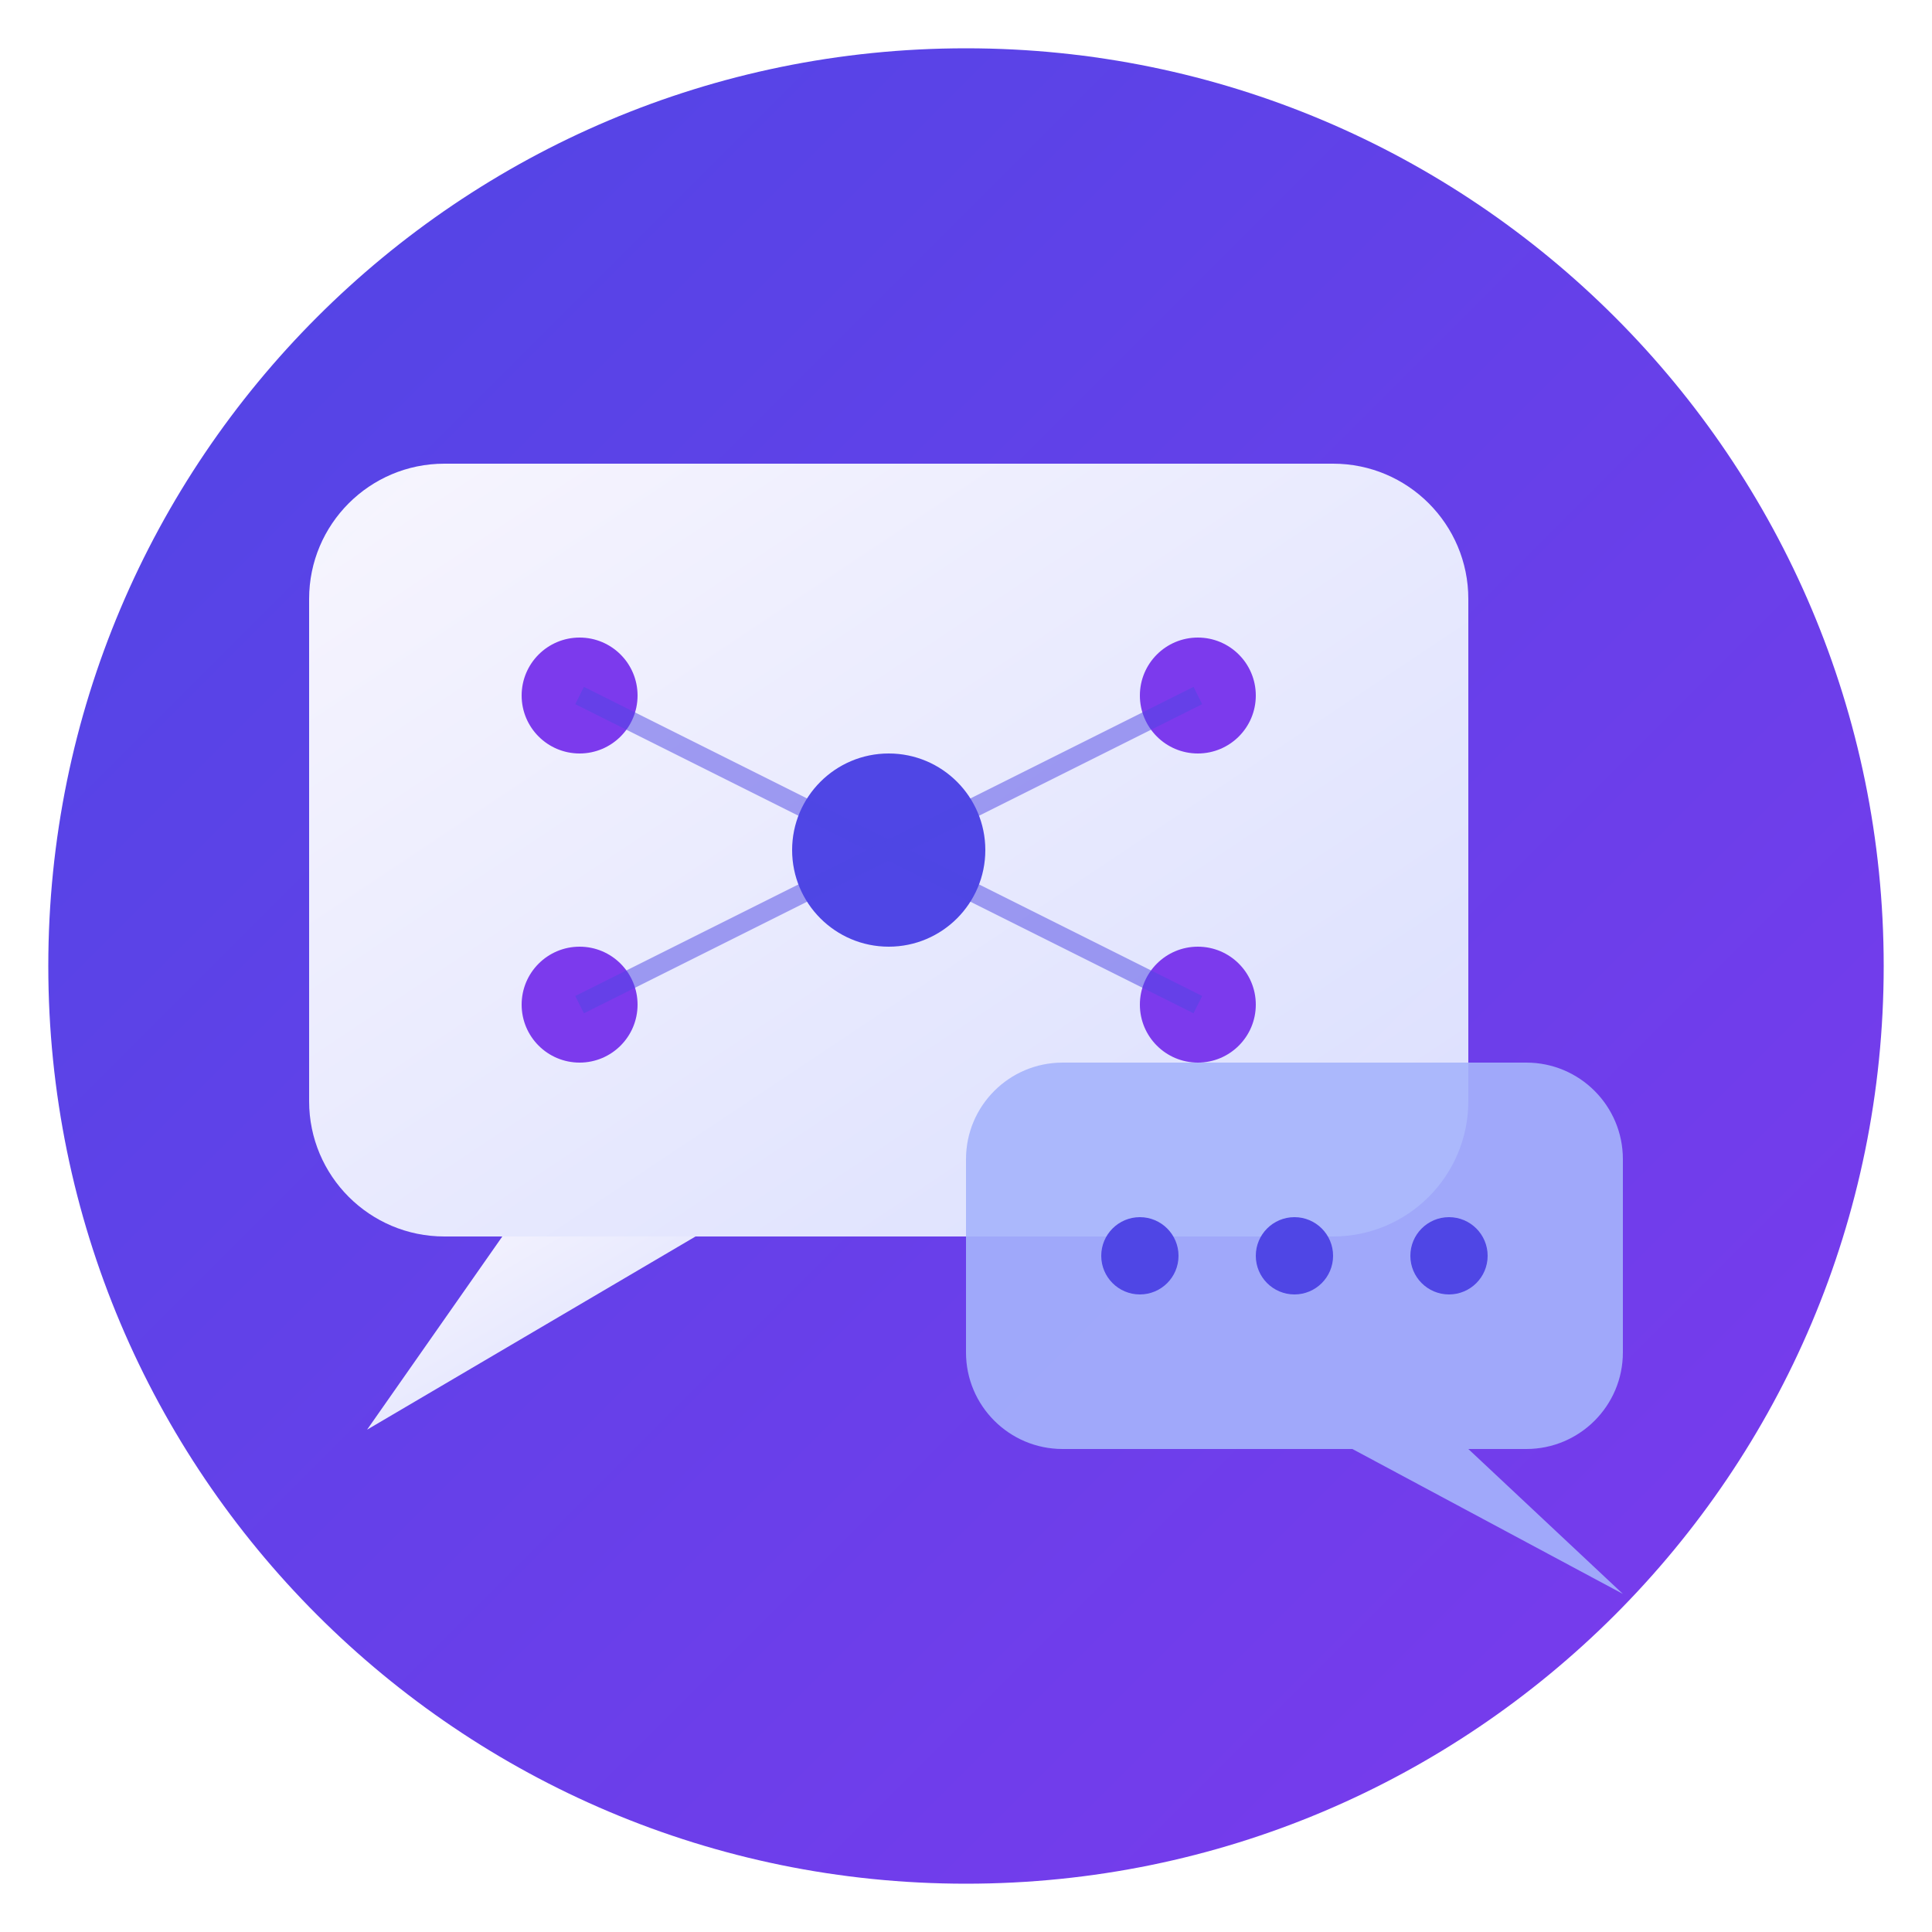
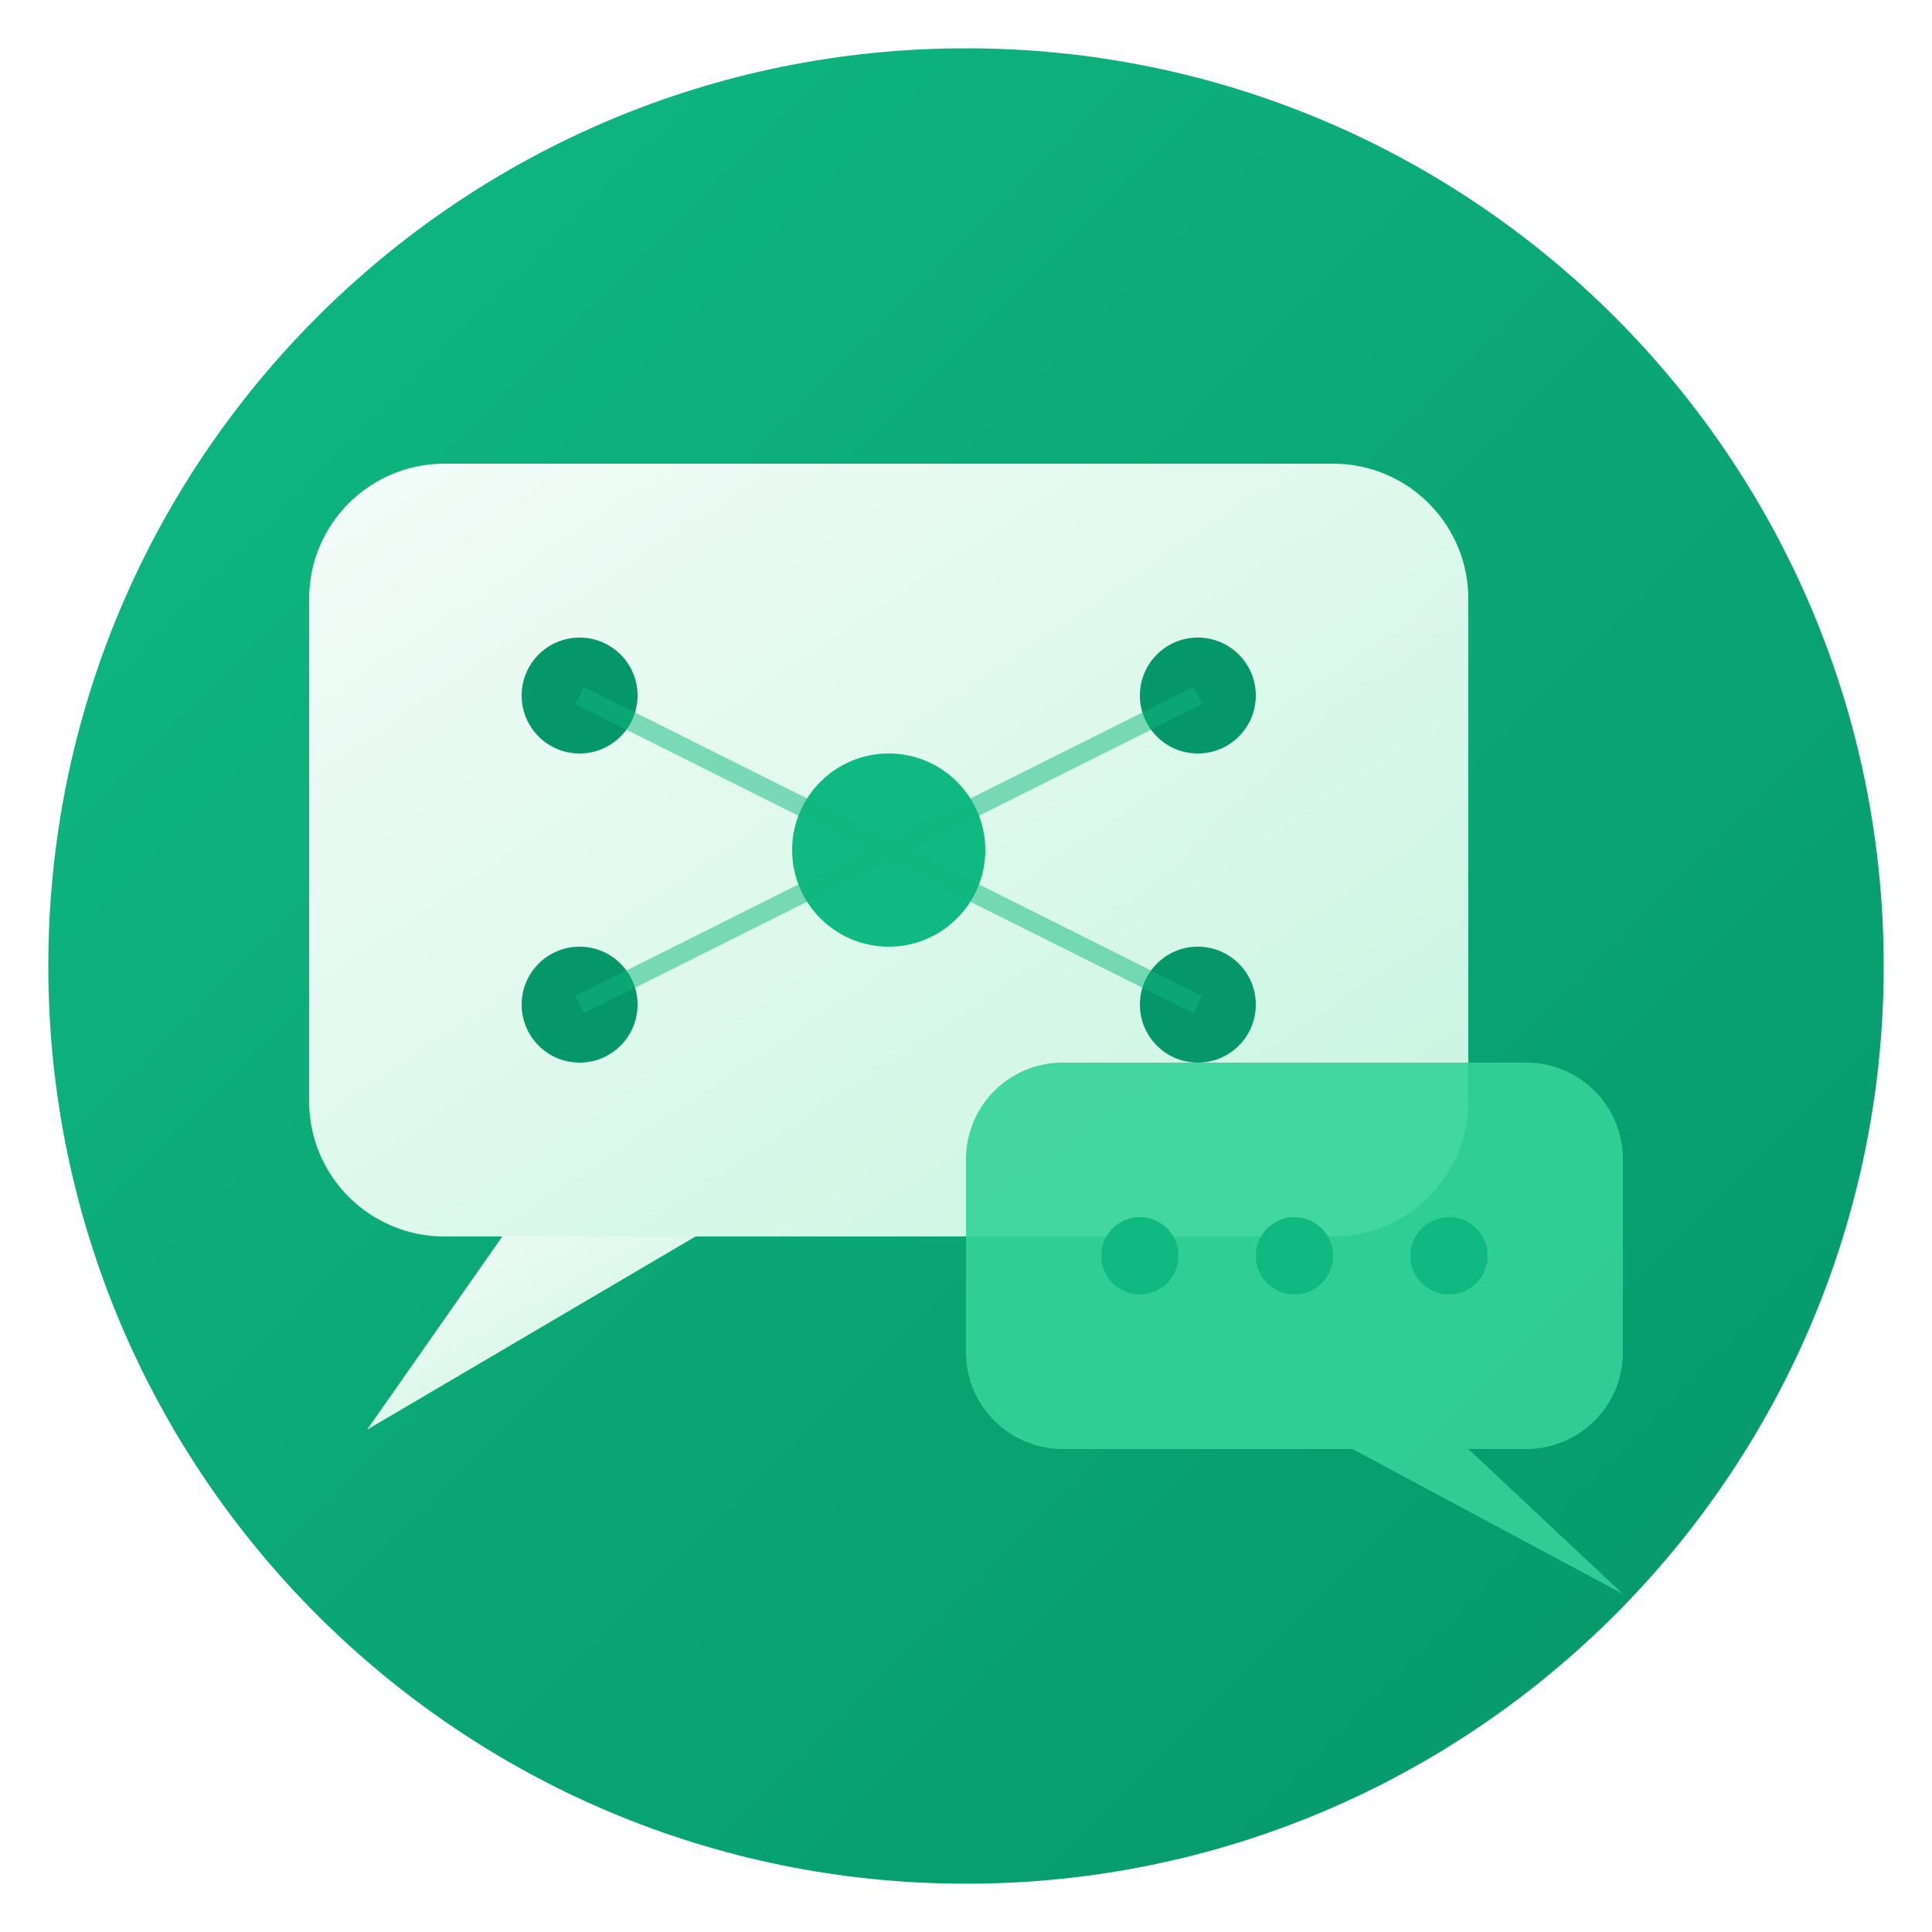
<svg xmlns="http://www.w3.org/2000/svg" viewBox="0 0 200 200" width="200" height="200">
  <defs>
    <linearGradient id="bgGrad" x1="0%" y1="0%" x2="100%" y2="100%">
-       <stop offset="0%" style="stop-color:#4F46E5;stop-opacity:1" />
-       <stop offset="100%" style="stop-color:#7C3AED;stop-opacity:1" />
+       <stop offset="0%" style="stop-color:#10B981;stop-opacity:1" />
+       <stop offset="100%" style="stop-color:#059669;stop-opacity:1" />
    </linearGradient>
    <linearGradient id="bubbleGrad" x1="0%" y1="0%" x2="100%" y2="100%">
      <stop offset="0%" style="stop-color:#ffffff;stop-opacity:0.95" />
-       <stop offset="100%" style="stop-color:#E0E7FF;stop-opacity:0.95" />
+       <stop offset="100%" style="stop-color:#D1FAE5;stop-opacity:0.95" />
    </linearGradient>
  </defs>
  <circle cx="100" cy="100" r="95" fill="url(#bgGrad)" />
  <rect x="32" y="48" width="120" height="80" rx="14" ry="14" fill="url(#bubbleGrad)" />
  <polygon points="52,128 38,148 72,128" fill="url(#bubbleGrad)" />
-   <circle cx="92" cy="88" r="10" fill="#4F46E5" />
-   <circle cx="60" cy="72" r="6" fill="#7C3AED" />
-   <circle cx="124" cy="72" r="6" fill="#7C3AED" />
-   <circle cx="60" cy="104" r="6" fill="#7C3AED" />
-   <circle cx="124" cy="104" r="6" fill="#7C3AED" />
-   <line x1="92" y1="88" x2="60" y2="72" stroke="#4F46E5" stroke-width="2" stroke-opacity="0.5" />
-   <line x1="92" y1="88" x2="124" y2="72" stroke="#4F46E5" stroke-width="2" stroke-opacity="0.5" />
-   <line x1="92" y1="88" x2="60" y2="104" stroke="#4F46E5" stroke-width="2" stroke-opacity="0.5" />
-   <line x1="92" y1="88" x2="124" y2="104" stroke="#4F46E5" stroke-width="2" stroke-opacity="0.5" />
-   <rect x="100" y="110" width="68" height="40" rx="10" ry="10" fill="#A5B4FC" fill-opacity="0.9" />
-   <polygon points="152,150 168,165 140,150" fill="#A5B4FC" fill-opacity="0.9" />
-   <circle cx="118" cy="130" r="4" fill="#4F46E5" />
-   <circle cx="134" cy="130" r="4" fill="#4F46E5" />
-   <circle cx="150" cy="130" r="4" fill="#4F46E5" />
+   <circle cx="92" cy="88" r="10" fill="#10B981" />
+   <circle cx="60" cy="72" r="6" fill="#059669" />
+   <circle cx="124" cy="72" r="6" fill="#059669" />
+   <circle cx="60" cy="104" r="6" fill="#059669" />
+   <circle cx="124" cy="104" r="6" fill="#059669" />
+   <line x1="92" y1="88" x2="60" y2="72" stroke="#10B981" stroke-width="2" stroke-opacity="0.5" />
+   <line x1="92" y1="88" x2="124" y2="72" stroke="#10B981" stroke-width="2" stroke-opacity="0.5" />
+   <line x1="92" y1="88" x2="60" y2="104" stroke="#10B981" stroke-width="2" stroke-opacity="0.5" />
+   <line x1="92" y1="88" x2="124" y2="104" stroke="#10B981" stroke-width="2" stroke-opacity="0.5" />
+   <rect x="100" y="110" width="68" height="40" rx="10" ry="10" fill="#34D399" fill-opacity="0.9" />
+   <polygon points="152,150 168,165 140,150" fill="#34D399" fill-opacity="0.9" />
+   <circle cx="118" cy="130" r="4" fill="#10B981" />
+   <circle cx="134" cy="130" r="4" fill="#10B981" />
+   <circle cx="150" cy="130" r="4" fill="#10B981" />
</svg>
